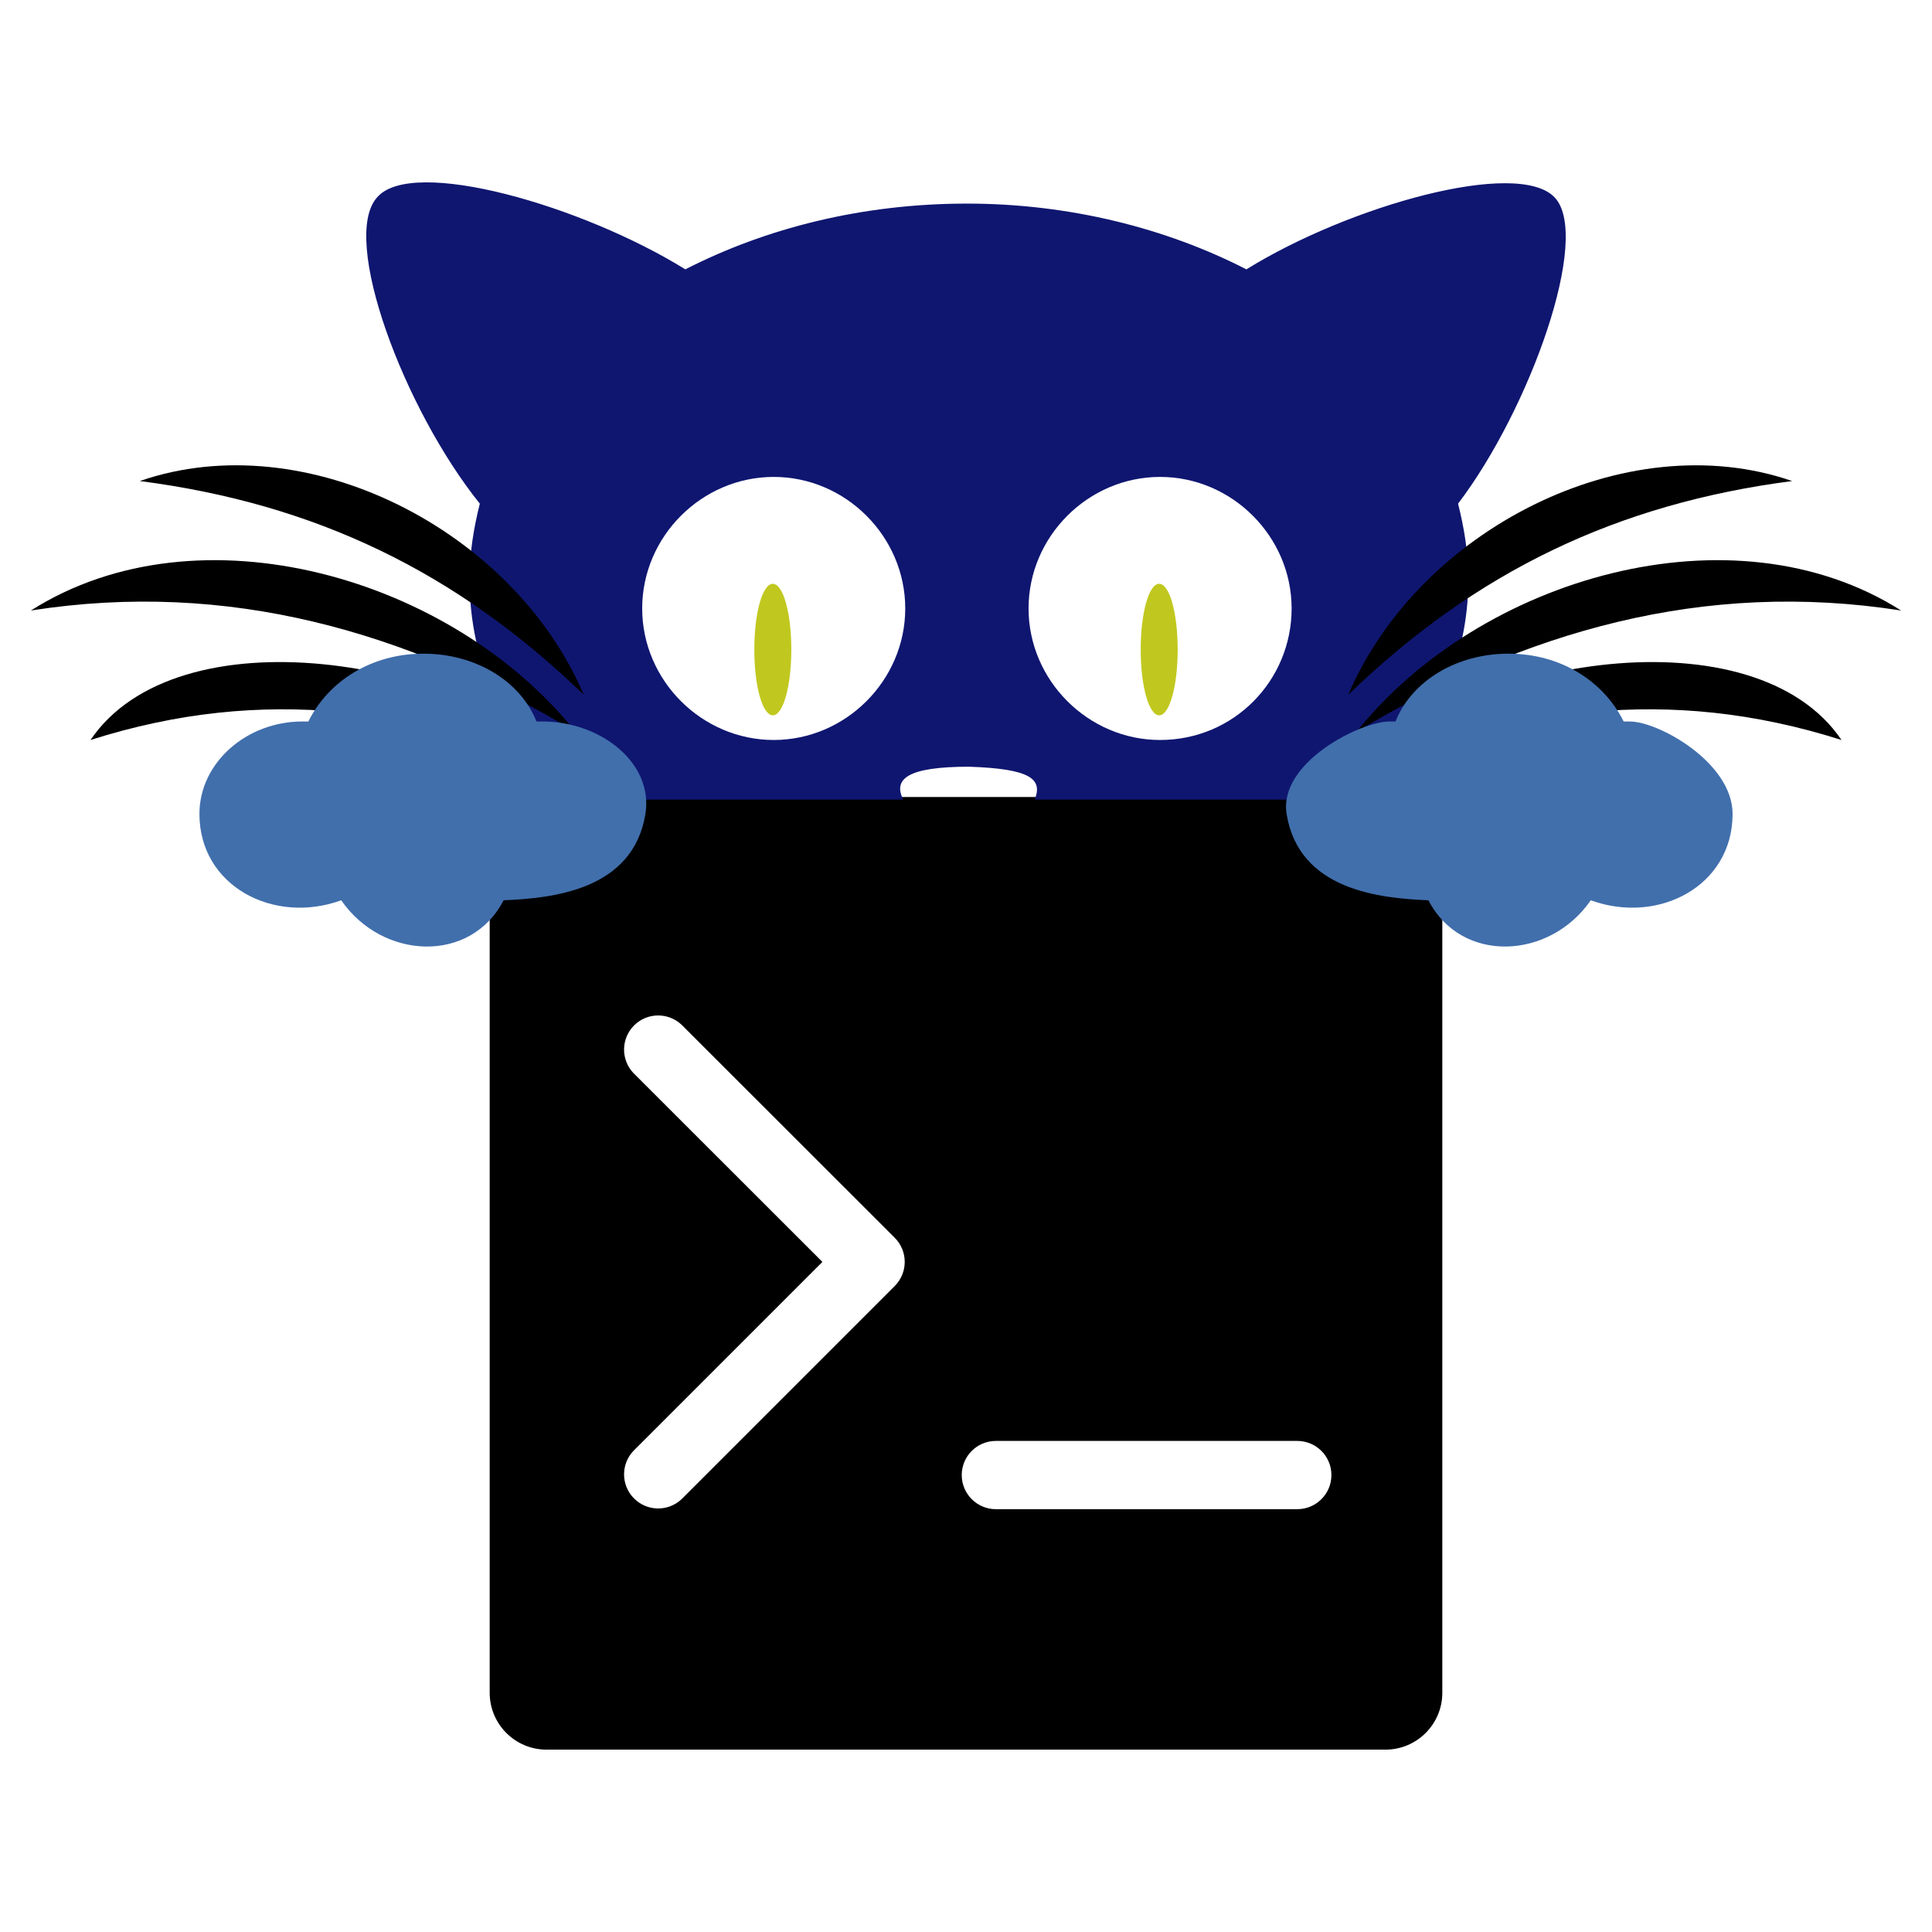
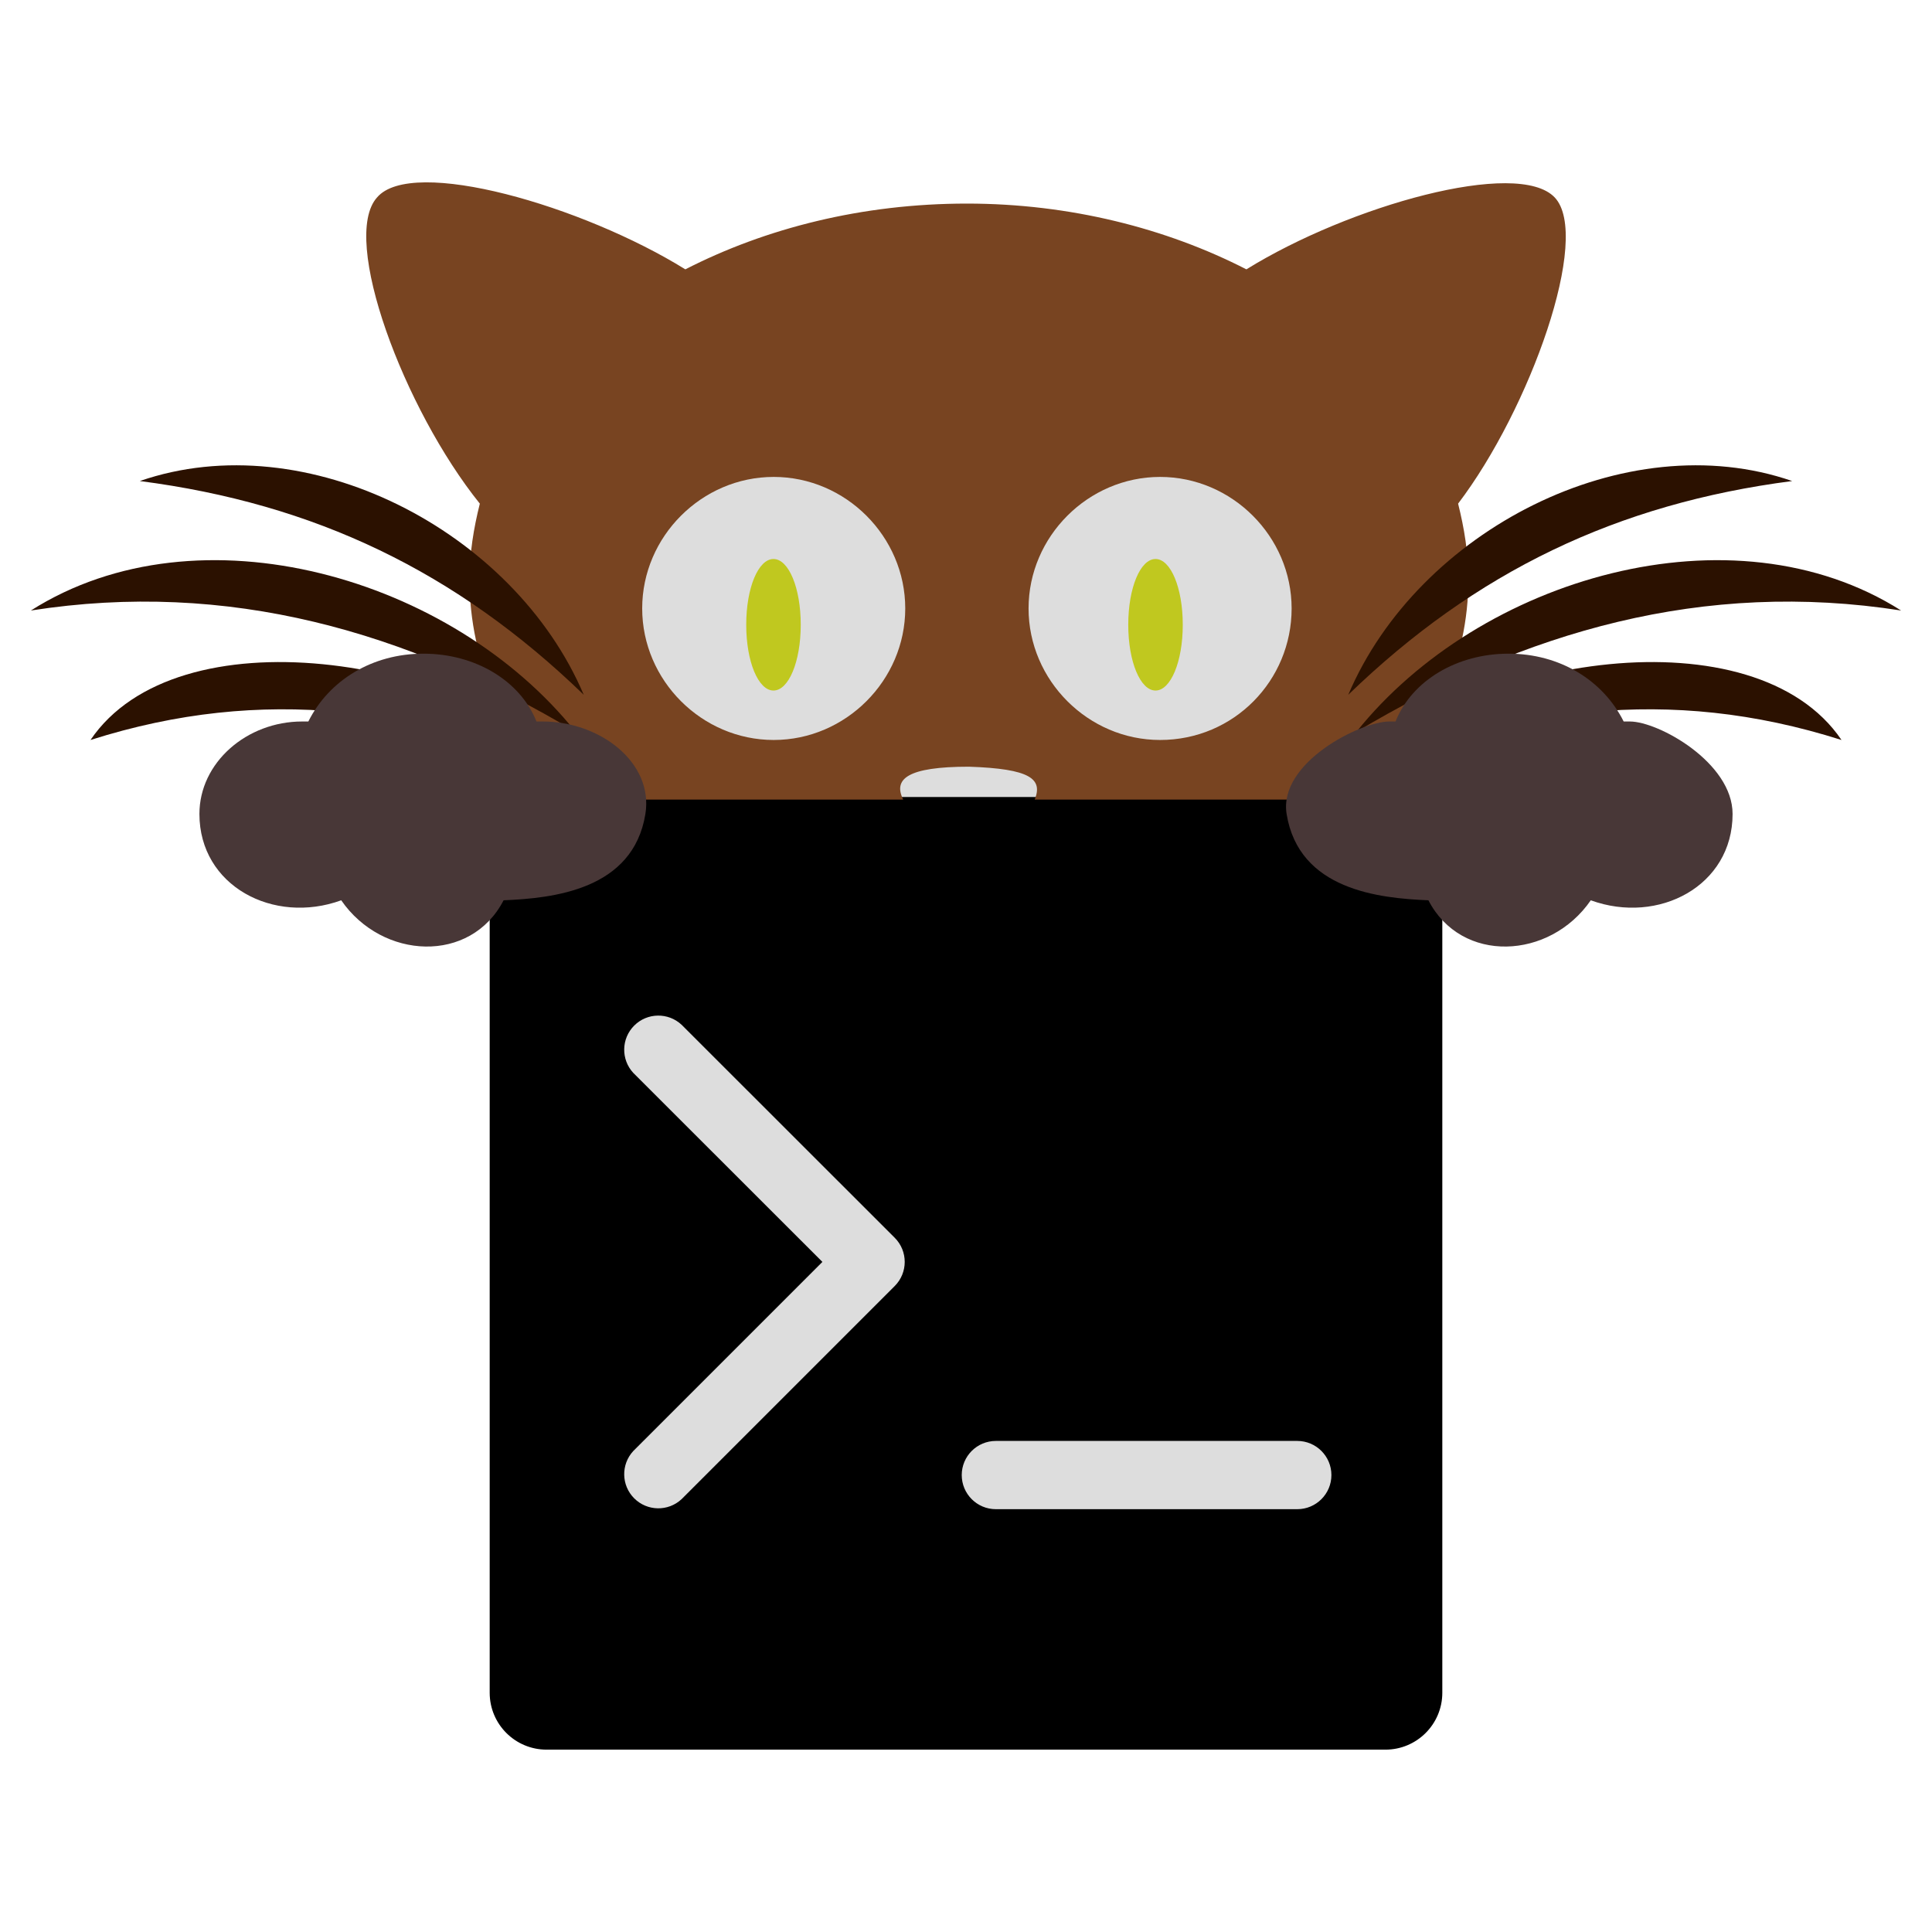
<svg xmlns="http://www.w3.org/2000/svg" width="256" height="256" viewBox="0 0 240 240" id="svg2" version="1.1">
  <defs id="defs4" />
  <g id="layer1" transform="translate(0,-812.3622)">
-     <g id="g4549" transform="matrix(1.507196,0,0,1.507196,-60.86353,-429.111)">
-       <path style="stroke-width:0.937" id="path4" d="M 85.43,967.903 H 154.57 a 4.687,4.687 0 0 0 4.688,-4.688 v -69.141 a 4.687,4.687 0 0 0 -4.688,-4.688 H 85.43 a 4.687,4.687 0 0 0 -4.688,4.688 v 69.141 a 4.687,4.687 0 0 0 4.688,4.688 z m 37.031,-25.444 h 24.844 a 2.812,2.812 0 0 1 0,5.625 h -24.844 a 2.812,2.812 0 0 1 0,-5.625 z M 92.583,912.132 a 2.812,2.812 0 0 1 3.975,-3.975 l 17.569,17.559 a 2.812,2.812 0 0 1 0,3.975 l -17.569,17.569 a 2.812,2.812 0 0 1 -3.975,-3.975 l 15.581,-15.581 z" />
-       <g transform="translate(11.92396)" style="fill:#c0c81f;fill-opacity:1" id="g4526">
-         <path d="m 123.999,882.654 c 0.847,0 1.524,-2.371 1.524,-5.42 0,-3.049 -0.678,-5.42 -1.524,-5.42 -0.847,0 -1.524,2.371 -1.524,5.42 0,3.049 0.678,5.42 1.524,5.42 z" id="path2" style="clip-rule:evenodd;fill:#c0c81f;fill-opacity:1;fill-rule:evenodd;stroke-width:1.694" />
-         <path d="m 92.154,882.654 c 0.847,0 1.524,-2.371 1.524,-5.42 0,-3.049 -0.678,-5.42 -1.524,-5.42 -0.847,0 -1.524,2.371 -1.524,5.42 0,3.049 0.678,5.42 1.524,5.42 z" id="path4-3" style="clip-rule:evenodd;fill:#c0c81f;fill-opacity:1;fill-rule:evenodd;stroke-width:1.694" />
-       </g>
-       <path style="clip-rule:evenodd;fill:#0f1670;fill-opacity:1;fill-rule:evenodd;stroke-width:1.694" id="path6" d="m 168.519,839.969 c -3.049,-3.218 -16.939,0.678 -25.408,5.929 -6.606,-3.388 -14.567,-5.42 -23.037,-5.42 -8.639,0 -16.6,2.033 -23.206,5.42 -8.469,-5.251 -22.529,-9.316 -25.408,-5.929 -3.049,3.388 2.202,17.447 8.469,25.239 0,0 0,0 0,0 -0.508,2.033 -0.847,4.065 -0.847,6.267 0,6.776 2.88,13.043 7.792,18.125 h 27.949 c -0.847,-1.694 0.339,-2.71 5.42,-2.71 5.082,0.169 6.098,1.016 5.42,2.71 h 27.949 c 4.912,-5.082 7.792,-11.518 7.792,-18.125 0,-2.202 -0.339,-4.235 -0.847,-6.267 5.929,-7.792 11.01,-22.02 7.961,-25.239 z m -64.367,44.718 c -5.929,0 -10.841,-4.912 -10.841,-10.841 0,-5.929 4.912,-10.841 10.841,-10.841 5.929,0 10.841,4.912 10.841,10.841 0,5.929 -4.912,10.841 -10.841,10.841 z m 31.845,0 c -5.929,0 -10.841,-4.912 -10.841,-10.841 0,-5.929 4.912,-10.841 10.841,-10.841 5.929,0 10.841,4.912 10.841,10.841 0,5.929 -4.743,10.841 -10.841,10.841 z" />
-       <g transform="translate(11.92396)" id="g4534">
-         <path d="m 140.26,884.01 c 10.163,-12.704 30.998,-18.802 44.888,-9.994 -16.261,-2.541 -30.998,1.694 -44.888,9.994 z" id="path10" style="clip-rule:evenodd;fill-rule:evenodd;stroke-width:1.694" />
-         <path d="m 139.582,880.961 c 5.759,-13.551 22.867,-22.359 36.588,-17.616 -14.398,1.863 -26.086,7.453 -36.588,17.616 z" id="path12" style="clip-rule:evenodd;fill-rule:evenodd;stroke-width:1.694" />
-         <path d="m 139.413,887.567 c 10.502,-9.994 33.708,-13.382 40.823,-2.88 -14.398,-4.573 -26.933,-2.541 -40.823,2.88 z" id="path14" style="clip-rule:evenodd;fill-rule:evenodd;stroke-width:1.694" />
-         <path d="m 75.892,884.01 c -10.163,-12.704 -30.998,-18.802 -44.888,-9.994 16.261,-2.541 30.998,1.694 44.888,9.994 z" id="path16" style="clip-rule:evenodd;fill-rule:evenodd;stroke-width:1.694" />
-         <path d="M 76.57,880.961 C 70.811,867.409 53.702,858.601 39.982,863.344 c 14.398,1.863 26.086,7.453 36.588,17.616 z" id="path18" style="clip-rule:evenodd;fill-rule:evenodd;stroke-width:1.694" />
-         <path d="M 76.739,887.567 C 66.237,877.573 43.031,874.185 35.917,884.687 50.315,880.114 62.849,882.146 76.739,887.567 Z" id="path20" style="clip-rule:evenodd;fill-rule:evenodd;stroke-width:1.694" />
-       </g>
-       <path style="clip-rule:evenodd;fill:#416fac;fill-opacity:1;fill-rule:evenodd;stroke-width:1.694" id="path8" d="m 75.282,877.573 c -4.235,0 -7.792,2.202 -9.486,5.59 -0.169,0 -0.339,0 -0.508,0 -4.573,0 -8.469,3.388 -8.469,7.622 0,5.929 6.098,9.147 11.688,7.114 3.388,4.912 10.671,5.251 13.382,0 4.065,-0.169 10.671,-0.847 11.688,-7.114 0.678,-4.235 -3.727,-7.622 -8.469,-7.622 -0.169,0 -0.339,0 -0.508,0 -1.355,-3.388 -5.082,-5.59 -9.316,-5.59 z m 89.437,0 c 4.235,0 7.792,2.202 9.486,5.59 0.169,0 -1.863,0 0.508,0 2.371,0 8.469,3.388 8.469,7.622 0,5.929 -6.098,9.147 -11.688,7.114 -3.388,4.912 -10.671,5.251 -13.382,0 -4.065,-0.169 -10.671,-0.847 -11.688,-7.114 -0.678,-4.235 6.098,-7.622 8.469,-7.622 2.371,0 0.339,0 0.508,0 1.355,-3.388 5.082,-5.59 9.316,-5.59 z" />
+     <rect style="fill:#dddddd;fill-opacity:1;fill-rule:evenodd;stroke:none;stroke-width:5.869;stroke-linecap:round;stroke-linejoin:round;stroke-miterlimit:4;stroke-dasharray:none;stroke-opacity:1" id="rect4496" width="100.446" height="161.551" x="72.824" y="850.13" ry="0" />
+     <path d="M 67.896,1029.709 H 172.104 a 7.065,7.065 0 0 0 7.065,-7.065 V 918.436 a 7.065,7.065 0 0 0 -7.065,-7.065 H 67.896 a 7.065,7.065 0 0 0 -7.065,7.065 v 104.208 a 7.065,7.065 0 0 0 7.065,7.065 z m 55.813,-38.349 h 37.444 a 4.239,4.239 0 0 1 0,8.478 h -37.444 a 4.239,4.239 0 0 1 0,-8.478 z M 78.677,945.65 a 4.239,4.239 0 0 1 5.991,-5.991 l 26.48,26.465 a 4.239,4.239 0 0 1 0,5.991 l -26.48,26.48 a 4.239,4.239 0 0 1 -5.991,-5.991 l 23.484,-23.484 z" id="path4" style="stroke-width:1.413" />
+     <path d="m 96.085,898.143 c 1.881,0 3.386,-3.574 3.386,-8.17 0,-4.595 -1.505,-8.17 -3.386,-8.17 -1.881,0 -3.386,3.574 -3.386,8.17 0,4.595 1.505,8.17 3.386,8.17 z" id="path4-3" style="clip-rule:evenodd;fill:#c0c81f;fill-opacity:1;fill-rule:evenodd;stroke-width:3.099" />
+     <path d="m 193.128,836.886 c -4.595,-4.851 -25.53,1.021 -38.295,8.936 -9.957,-5.106 -21.956,-8.17 -34.721,-8.17 -13.02,0 -25.02,3.064 -34.976,8.17 -12.765,-7.914 -33.955,-14.042 -38.295,-8.936 -4.595,5.106 3.319,26.296 12.765,38.04 0,0 0,0 0,0 -0.766,3.064 -1.277,6.127 -1.277,9.446 0,10.212 4.34,19.658 11.744,27.317 h 42.125 c -1.277,-2.553 0.511,-4.085 8.17,-4.085 7.659,0.255 9.191,1.532 8.17,4.085 h 42.125 c 7.404,-7.659 11.744,-17.36 11.744,-27.317 0,-3.319 -0.511,-6.383 -1.276,-9.446 8.936,-11.744 16.595,-33.189 11.999,-38.04 z m -97.014,67.399 c -8.936,0 -16.339,-7.404 -16.339,-16.339 0,-8.936 7.404,-16.339 16.339,-16.339 8.936,0 16.339,7.404 16.339,16.339 0,8.936 -7.404,16.339 -16.339,16.339 z m 47.997,0 c -8.936,0 -16.339,-7.404 -16.339,-16.339 0,-8.936 7.404,-16.339 16.339,-16.339 8.936,0 16.339,7.404 16.339,16.339 0,8.936 -7.148,16.339 -16.339,16.339 z" id="path6" style="clip-rule:evenodd;fill:#784421;fill-opacity:1;fill-rule:evenodd;stroke-width:2.553" />
+     <g id="g4541" style="fill:#2b1100;fill-opacity:1">
+       <path style="clip-rule:evenodd;fill-rule:evenodd;stroke-width:2.553;fill:#2b1100;fill-opacity:1" id="path10" d="m 168.507,903.265 c 15.318,-19.148 46.72,-28.338 67.655,-15.063 -24.509,-3.83 -46.72,2.553 -67.655,15.063 z" />
+       <path style="clip-rule:evenodd;fill-rule:evenodd;stroke-width:2.553;fill:#2b1100;fill-opacity:1" id="path12" d="m 167.486,898.669 c 8.68,-20.424 34.466,-33.7 55.145,-26.551 -21.701,2.808 -39.316,11.233 -55.145,26.551 z" />
+       <path style="clip-rule:evenodd;fill-rule:evenodd;stroke-width:2.553;fill:#2b1100;fill-opacity:1" id="path14" d="m 167.231,908.626 c 15.829,-15.063 50.805,-20.169 61.528,-4.34 -21.701,-6.893 -40.593,-3.83 -61.528,4.34 z" />
    </g>
+     <g id="g4536" style="fill:#2b1100;fill-opacity:1">
+       <path style="clip-rule:evenodd;fill-rule:evenodd;stroke-width:2.553;fill:#2b1100;fill-opacity:1" id="path16" d="M 71.493,903.265 C 56.175,884.117 24.773,874.926 3.838,888.202 28.347,884.372 50.558,890.755 71.493,903.265 Z" />
+       <path style="clip-rule:evenodd;fill-rule:evenodd;stroke-width:2.553;fill:#2b1100;fill-opacity:1" id="path18" d="M 72.514,898.669 C 63.834,878.245 38.048,864.97 17.369,872.118 c 21.701,2.808 39.316,11.233 55.145,26.551 z" />
+       <path style="clip-rule:evenodd;fill-rule:evenodd;stroke-width:2.553;fill:#2b1100;fill-opacity:1" id="path20" d="m 72.769,908.626 c -15.829,-15.063 -50.805,-20.169 -61.528,-4.34 21.701,-6.893 40.593,-3.83 61.528,4.34 z" />
+     </g>
+     <path d="m 52.601,893.563 c -6.383,0 -11.744,3.319 -14.297,8.425 -0.255,0 -0.511,0 -0.766,0 -6.893,0 -12.765,5.106 -12.765,11.489 0,8.936 9.191,13.786 17.616,10.723 5.106,7.404 16.084,7.914 20.169,0 6.127,-0.255 16.084,-1.276 17.616,-10.723 1.021,-6.383 -5.617,-11.489 -12.765,-11.489 -0.255,0 -0.511,0 -0.766,0 -2.042,-5.106 -7.659,-8.425 -14.042,-8.425 z m 134.799,0 c 6.383,0 11.744,3.319 14.297,8.425 0.255,0 -2.808,0 0.766,0 3.574,0 12.765,5.106 12.765,11.489 0,8.936 -9.191,13.786 -17.616,10.723 -5.106,7.404 -16.084,7.914 -20.169,0 -6.127,-0.255 -16.084,-1.276 -17.616,-10.723 -1.021,-6.383 9.191,-11.489 12.765,-11.489 3.574,0 0.511,0 0.766,0 2.042,-5.106 7.659,-8.425 14.042,-8.425 z" id="path8" style="clip-rule:evenodd;fill:#483737;fill-opacity:1;fill-rule:evenodd;stroke-width:2.553" />
+     <path d="m 143.542,898.143 c 1.881,0 3.386,-3.574 3.386,-8.17 0,-4.595 -1.505,-8.17 -3.386,-8.17 -1.881,0 -3.386,3.574 -3.386,8.17 0,4.595 1.505,8.17 3.386,8.17 z" id="path4-3-3" style="clip-rule:evenodd;fill:#c0c81f;fill-opacity:1;fill-rule:evenodd;stroke-width:3.099" />
  </g>
</svg>
